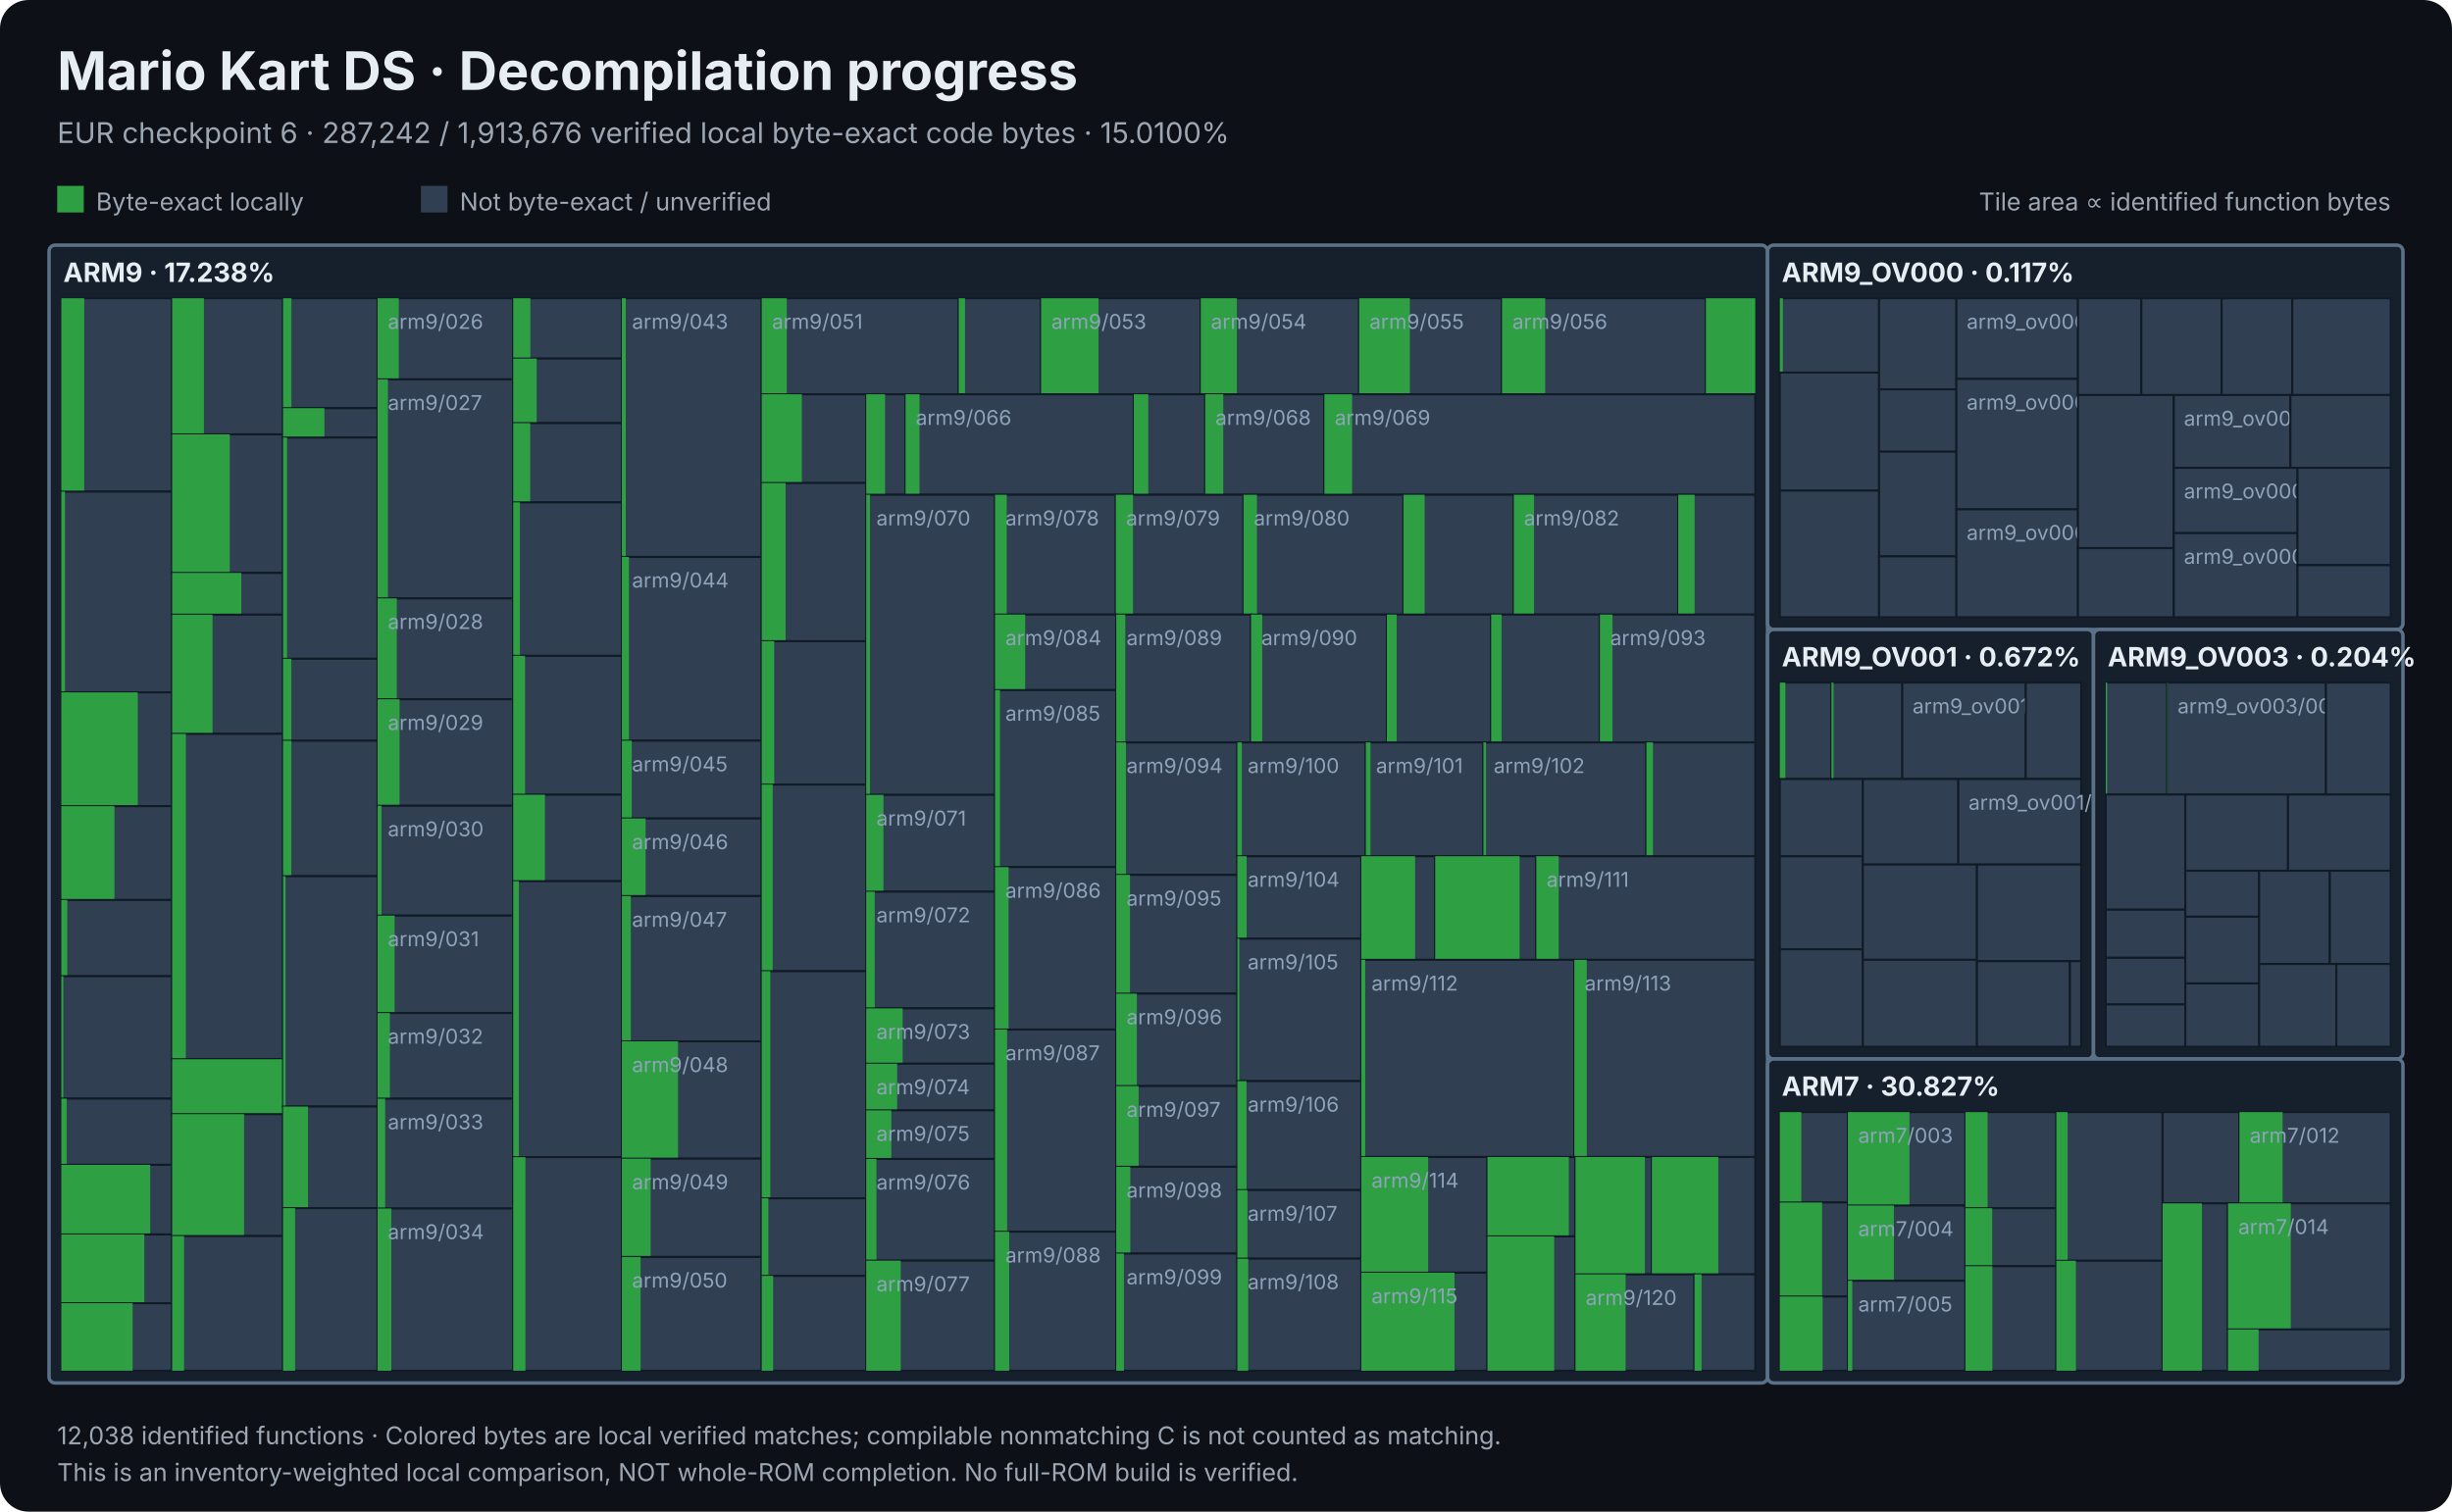
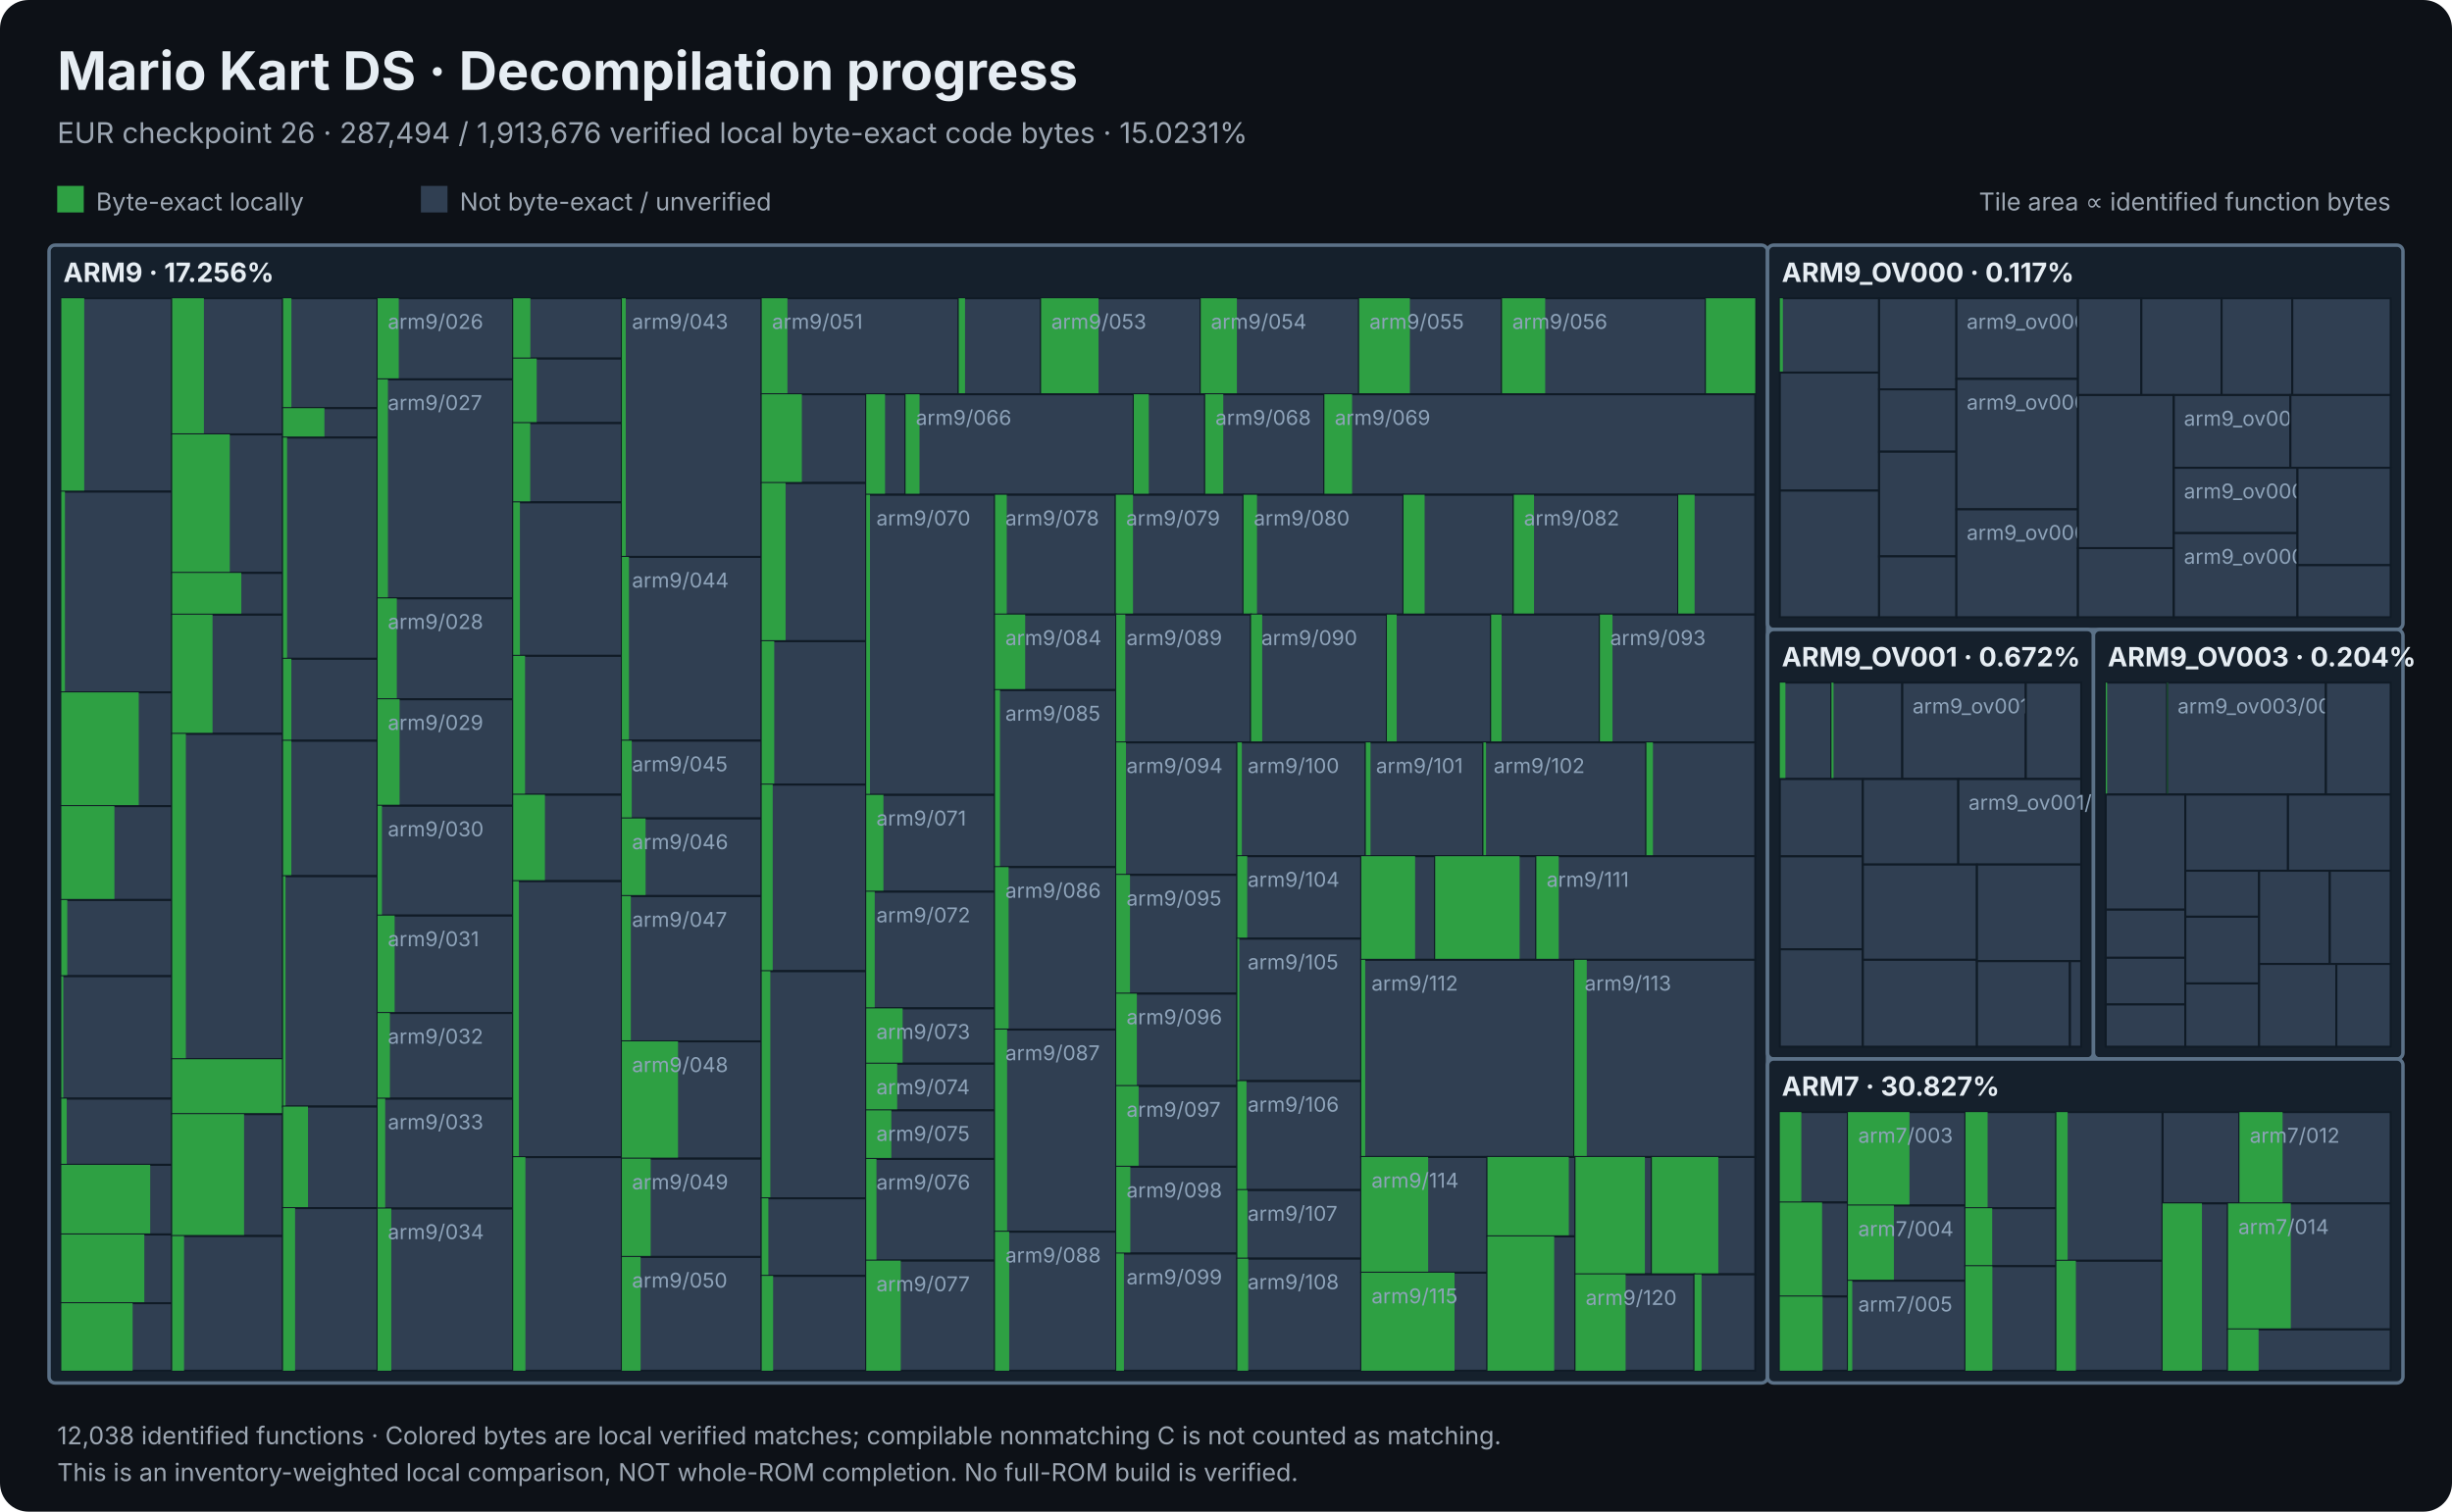
<svg xmlns="http://www.w3.org/2000/svg" viewBox="0 0 1200 740" width="1200" height="740" role="img" aria-label="Mario Kart DS local decompilation progress treemap">
  <rect width="1200" height="740" rx="14" fill="#0d1117" />
  <style>text{font-family:Inter,Segoe UI,Arial,sans-serif}.heading{fill:#e6edf3;font-weight:700}.light{fill:#9da7b3}.module{fill:#e6edf3;font-weight:700}.tile{fill:#8ea3b9;font-size:10px;pointer-events:none}</style>
  <text x="28" y="44" class="heading" font-size="26">Mario Kart DS · Decompilation progress</text>
-   <text x="28" y="70" class="light" font-size="14">EUR checkpoint 6 · 287,242 / 1,913,676 verified local byte-exact code bytes · 15.0100%</text>
+   <text x="28" y="70" class="light" font-size="14">EUR checkpoint 26 · 287,494 / 1,913,676 verified local byte-exact code bytes · 15.0231%</text>
  <rect x="28" y="91" width="13" height="13" fill="#2ea043" />
  <text x="47" y="103" class="light" font-size="12">Byte-exact locally</text>
  <rect x="206" y="91" width="13" height="13" fill="#303f52" />
  <text x="225" y="103" class="light" font-size="12">Not byte-exact / unverified</text>
  <text x="1170" y="103" text-anchor="end" class="light" font-size="12">Tile area ∝ identified function bytes</text>
  <rect x="24.00" y="120.00" width="841.03" height="557.00" rx="3" fill="#15202c" stroke="#5b7187" stroke-width="1.7" />
  <rect x="30.00" y="146.00" width="54.26" height="94.67" fill="#303f52" stroke="#101b26" stroke-width="1" />
  <rect x="30.00" y="146.00" width="11.215" height="94.67" fill="#2ea043" />
  <rect x="30.00" y="240.67" width="54.26" height="98.25" fill="#303f52" stroke="#101b26" stroke-width="1" />
  <rect x="30.00" y="240.67" width="1.788" height="98.25" fill="#2ea043" />
  <rect x="30.00" y="338.93" width="54.26" height="55.70" fill="#303f52" stroke="#101b26" stroke-width="1" />
-   <rect x="30.00" y="338.93" width="37.409" height="55.70" fill="#2ea043" />
+   <rect x="30.00" y="338.93" width="37.901" height="55.70" fill="#2ea043" />
  <rect x="30.00" y="394.62" width="54.26" height="45.95" fill="#303f52" stroke="#101b26" stroke-width="1" />
  <rect x="30.00" y="394.62" width="25.996" height="45.95" fill="#2ea043" />
  <rect x="30.00" y="440.57" width="54.26" height="37.31" fill="#303f52" stroke="#101b26" stroke-width="1" />
  <rect x="30.00" y="440.57" width="2.922" height="37.31" fill="#2ea043" />
  <rect x="30.00" y="477.88" width="54.26" height="59.93" fill="#303f52" stroke="#101b26" stroke-width="1" />
  <rect x="30.00" y="477.88" width="0.977" height="59.93" fill="#2ea043" />
  <rect x="30.00" y="537.81" width="54.26" height="32.41" fill="#303f52" stroke="#101b26" stroke-width="1" />
  <rect x="30.00" y="537.81" width="2.653" height="32.41" fill="#2ea043" />
  <rect x="30.00" y="570.22" width="54.26" height="34.08" fill="#303f52" stroke="#101b26" stroke-width="1" />
  <rect x="30.00" y="570.22" width="43.507" height="34.08" fill="#2ea043" />
  <rect x="30.00" y="604.30" width="54.26" height="33.65" fill="#303f52" stroke="#101b26" stroke-width="1" />
  <rect x="30.00" y="604.30" width="40.627" height="33.65" fill="#2ea043" />
  <rect x="30.00" y="637.95" width="54.26" height="33.05" fill="#303f52" stroke="#101b26" stroke-width="1" />
  <rect x="30.00" y="637.95" width="34.914" height="33.05" fill="#2ea043" />
  <rect x="84.26" y="146.00" width="54.26" height="66.64" fill="#303f52" stroke="#101b26" stroke-width="1" />
  <rect x="84.26" y="146.00" width="15.520" height="66.64" fill="#2ea043" />
  <rect x="84.26" y="212.64" width="54.26" height="67.81" fill="#303f52" stroke="#101b26" stroke-width="1" />
  <rect x="84.26" y="212.64" width="28.189" height="67.81" fill="#2ea043" />
  <rect x="84.26" y="280.45" width="54.26" height="20.44" fill="#303f52" stroke="#101b26" stroke-width="1" />
  <rect x="84.26" y="280.45" width="33.839" height="20.44" fill="#2ea043" />
  <rect x="84.26" y="300.89" width="54.26" height="58.35" fill="#303f52" stroke="#101b26" stroke-width="1" />
  <rect x="84.26" y="300.89" width="19.754" height="58.35" fill="#2ea043" />
  <rect x="84.26" y="359.24" width="54.26" height="159.28" fill="#303f52" stroke="#101b26" stroke-width="1" />
  <rect x="84.26" y="359.24" width="6.689" height="159.28" fill="#2ea043" />
  <rect x="84.26" y="518.52" width="54.26" height="26.87" fill="#303f52" stroke="#101b26" stroke-width="1" />
  <rect x="84.26" y="518.52" width="54.265" height="26.87" fill="#2ea043" />
  <rect x="84.26" y="545.39" width="54.26" height="59.68" fill="#303f52" stroke="#101b26" stroke-width="1" />
  <rect x="84.26" y="545.39" width="35.181" height="59.68" fill="#2ea043" />
  <rect x="84.26" y="605.07" width="54.26" height="65.93" fill="#303f52" stroke="#101b26" stroke-width="1" />
  <rect x="84.26" y="605.07" width="5.803" height="65.93" fill="#2ea043" />
  <rect x="138.52" y="146.00" width="46.28" height="53.80" fill="#303f52" stroke="#101b26" stroke-width="1" />
  <rect x="138.52" y="146.00" width="4.089" height="53.80" fill="#2ea043" />
  <rect x="138.52" y="199.80" width="46.28" height="14.40" fill="#303f52" stroke="#101b26" stroke-width="1" />
  <rect x="138.52" y="199.80" width="20.243" height="14.40" fill="#2ea043" />
  <rect x="138.52" y="214.20" width="46.28" height="108.30" fill="#303f52" stroke="#101b26" stroke-width="1" />
  <rect x="138.52" y="214.20" width="1.968" height="108.30" fill="#2ea043" />
  <rect x="138.52" y="322.50" width="46.28" height="40.12" fill="#303f52" stroke="#101b26" stroke-width="1" />
  <rect x="138.52" y="322.50" width="4.069" height="40.12" fill="#2ea043" />
  <rect x="138.52" y="362.62" width="46.28" height="66.30" fill="#303f52" stroke="#101b26" stroke-width="1" />
  <rect x="138.52" y="362.62" width="4.060" height="66.30" fill="#2ea043" />
  <rect x="138.52" y="428.92" width="46.28" height="112.77" fill="#303f52" stroke="#101b26" stroke-width="1" />
  <rect x="138.52" y="428.92" width="1.227" height="112.77" fill="#2ea043" />
  <rect x="138.52" y="541.70" width="46.28" height="49.72" fill="#303f52" stroke="#101b26" stroke-width="1" />
  <rect x="138.52" y="541.70" width="12.207" height="49.72" fill="#2ea043" />
  <rect x="138.52" y="591.41" width="46.28" height="79.59" fill="#303f52" stroke="#101b26" stroke-width="1" />
  <rect x="138.52" y="591.41" width="5.887" height="79.59" fill="#2ea043" />
  <rect x="184.80" y="146.00" width="66.35" height="39.71" fill="#303f52" stroke="#101b26" stroke-width="1" />
  <rect x="184.80" y="146.00" width="10.340" height="39.71" fill="#2ea043" />
  <text x="189.8" y="161.0" class="tile">arm9/026</text>
  <rect x="184.80" y="185.71" width="66.35" height="107.21" fill="#303f52" stroke="#101b26" stroke-width="1" />
  <rect x="184.80" y="185.71" width="5.044" height="107.21" fill="#2ea043" />
  <text x="189.8" y="200.7" class="tile">arm9/027</text>
  <rect x="184.80" y="292.92" width="66.35" height="49.38" fill="#303f52" stroke="#101b26" stroke-width="1" />
  <rect x="184.80" y="292.92" width="9.400" height="49.38" fill="#2ea043" />
  <text x="189.8" y="307.9" class="tile">arm9/028</text>
  <rect x="184.80" y="342.31" width="66.35" height="52.12" fill="#303f52" stroke="#101b26" stroke-width="1" />
  <rect x="184.80" y="342.31" width="10.746" height="52.12" fill="#2ea043" />
  <text x="189.8" y="357.3" class="tile">arm9/029</text>
  <rect x="184.80" y="394.43" width="66.35" height="53.78" fill="#303f52" stroke="#101b26" stroke-width="1" />
-   <rect x="184.80" y="394.43" width="1.889" height="53.78" fill="#2ea043" />
+   <rect x="184.80" y="394.43" width="2.120" height="53.78" fill="#2ea043" />
  <text x="189.8" y="409.4" class="tile">arm9/030</text>
  <rect x="184.80" y="448.21" width="66.35" height="47.69" fill="#303f52" stroke="#101b26" stroke-width="1" />
  <rect x="184.80" y="448.21" width="8.335" height="47.69" fill="#2ea043" />
  <text x="189.8" y="463.2" class="tile">arm9/031</text>
  <rect x="184.80" y="495.90" width="66.35" height="41.94" fill="#303f52" stroke="#101b26" stroke-width="1" />
  <rect x="184.80" y="495.90" width="6.017" height="41.94" fill="#2ea043" />
  <text x="189.8" y="510.9" class="tile">arm9/032</text>
  <rect x="184.80" y="537.83" width="66.35" height="53.77" fill="#303f52" stroke="#101b26" stroke-width="1" />
  <rect x="184.80" y="537.83" width="3.708" height="53.77" fill="#2ea043" />
  <text x="189.8" y="552.8" class="tile">arm9/033</text>
  <rect x="184.80" y="591.60" width="66.35" height="79.40" fill="#303f52" stroke="#101b26" stroke-width="1" />
  <rect x="184.80" y="591.60" width="6.701" height="79.40" fill="#2ea043" />
  <text x="189.8" y="606.6" class="tile">arm9/034</text>
  <rect x="251.16" y="146.00" width="53.18" height="29.53" fill="#303f52" stroke="#101b26" stroke-width="1" />
  <rect x="251.16" y="146.00" width="8.396" height="29.53" fill="#2ea043" />
  <rect x="251.16" y="175.53" width="53.18" height="31.60" fill="#303f52" stroke="#101b26" stroke-width="1" />
  <rect x="251.16" y="175.53" width="11.497" height="31.60" fill="#2ea043" />
  <rect x="251.16" y="207.13" width="53.18" height="38.79" fill="#303f52" stroke="#101b26" stroke-width="1" />
  <rect x="251.16" y="207.13" width="8.321" height="38.79" fill="#2ea043" />
  <rect x="251.16" y="245.92" width="53.18" height="75.14" fill="#303f52" stroke="#101b26" stroke-width="1" />
  <rect x="251.16" y="245.92" width="3.284" height="75.14" fill="#2ea043" />
  <rect x="251.16" y="321.06" width="53.18" height="67.98" fill="#303f52" stroke="#101b26" stroke-width="1" />
  <rect x="251.16" y="321.06" width="5.792" height="67.98" fill="#2ea043" />
  <rect x="251.16" y="389.04" width="53.18" height="42.31" fill="#303f52" stroke="#101b26" stroke-width="1" />
  <rect x="251.16" y="389.04" width="15.520" height="42.31" fill="#2ea043" />
  <rect x="251.16" y="431.36" width="53.18" height="135.10" fill="#303f52" stroke="#101b26" stroke-width="1" />
  <rect x="251.16" y="431.36" width="2.776" height="135.10" fill="#2ea043" />
  <rect x="251.16" y="566.45" width="53.18" height="104.55" fill="#303f52" stroke="#101b26" stroke-width="1" />
  <rect x="251.16" y="566.45" width="5.972" height="104.55" fill="#2ea043" />
  <rect x="304.34" y="146.00" width="68.42" height="126.63" fill="#303f52" stroke="#101b26" stroke-width="1" />
  <rect x="304.34" y="146.00" width="1.909" height="126.63" fill="#2ea043" />
  <text x="309.3" y="161.0" class="tile">arm9/043</text>
  <rect x="304.34" y="272.63" width="68.42" height="89.96" fill="#303f52" stroke="#101b26" stroke-width="1" />
  <rect x="304.34" y="272.63" width="3.463" height="89.96" fill="#2ea043" />
  <text x="309.3" y="287.6" class="tile">arm9/044</text>
  <rect x="304.34" y="362.58" width="68.42" height="38.08" fill="#303f52" stroke="#101b26" stroke-width="1" />
  <rect x="304.34" y="362.58" width="4.827" height="38.08" fill="#2ea043" />
  <text x="309.3" y="377.6" class="tile">arm9/045</text>
  <rect x="304.34" y="400.66" width="68.42" height="37.99" fill="#303f52" stroke="#101b26" stroke-width="1" />
  <rect x="304.34" y="400.66" width="11.612" height="37.99" fill="#2ea043" />
  <text x="309.3" y="415.7" class="tile">arm9/046</text>
  <rect x="304.34" y="438.65" width="68.42" height="71.12" fill="#303f52" stroke="#101b26" stroke-width="1" />
  <rect x="304.34" y="438.65" width="4.381" height="71.12" fill="#2ea043" />
  <text x="309.3" y="453.7" class="tile">arm9/047</text>
  <rect x="304.34" y="509.77" width="68.42" height="57.42" fill="#303f52" stroke="#101b26" stroke-width="1" />
  <rect x="304.34" y="509.77" width="27.474" height="57.42" fill="#2ea043" />
  <text x="309.3" y="524.8" class="tile">arm9/048</text>
  <rect x="304.34" y="567.19" width="68.42" height="48.12" fill="#303f52" stroke="#101b26" stroke-width="1" />
  <rect x="304.34" y="567.19" width="14.089" height="48.12" fill="#2ea043" />
  <text x="309.3" y="582.2" class="tile">arm9/049</text>
  <rect x="304.34" y="615.31" width="68.42" height="55.69" fill="#303f52" stroke="#101b26" stroke-width="1" />
  <rect x="304.34" y="615.31" width="9.163" height="55.69" fill="#2ea043" />
  <text x="309.3" y="630.3" class="tile">arm9/050</text>
  <rect x="372.77" y="146.00" width="96.43" height="47.00" fill="#303f52" stroke="#101b26" stroke-width="1" />
-   <rect x="372.77" y="146.00" width="12.276" height="47.00" fill="#2ea043" />
+   <rect x="372.77" y="146.00" width="12.594" height="47.00" fill="#2ea043" />
  <text x="377.8" y="161.0" class="tile">arm9/051</text>
  <rect x="469.20" y="146.00" width="40.30" height="47.00" fill="#303f52" stroke="#101b26" stroke-width="1" />
  <rect x="469.20" y="146.00" width="3.076" height="47.00" fill="#2ea043" />
  <rect x="509.50" y="146.00" width="78.14" height="47.00" fill="#303f52" stroke="#101b26" stroke-width="1" />
  <rect x="509.50" y="146.00" width="28.105" height="47.00" fill="#2ea043" />
  <text x="514.5" y="161.0" class="tile">arm9/053</text>
  <rect x="587.64" y="146.00" width="77.53" height="47.00" fill="#303f52" stroke="#101b26" stroke-width="1" />
  <rect x="587.64" y="146.00" width="17.685" height="47.00" fill="#2ea043" />
  <text x="592.6" y="161.0" class="tile">arm9/054</text>
  <rect x="665.16" y="146.00" width="69.92" height="47.00" fill="#303f52" stroke="#101b26" stroke-width="1" />
  <rect x="665.16" y="146.00" width="24.817" height="47.00" fill="#2ea043" />
  <text x="670.2" y="161.0" class="tile">arm9/055</text>
  <rect x="735.08" y="146.00" width="99.77" height="47.00" fill="#303f52" stroke="#101b26" stroke-width="1" />
  <rect x="735.08" y="146.00" width="21.132" height="47.00" fill="#2ea043" />
  <text x="740.1" y="161.0" class="tile">arm9/056</text>
  <rect x="834.85" y="146.00" width="24.18" height="47.00" fill="#303f52" stroke="#101b26" stroke-width="1" />
  <rect x="834.85" y="146.00" width="24.181" height="47.00" fill="#2ea043" />
  <rect x="372.77" y="193.00" width="51.16" height="43.45" fill="#303f52" stroke="#101b26" stroke-width="1" />
  <rect x="372.77" y="193.00" width="19.645" height="43.45" fill="#2ea043" />
  <rect x="372.77" y="236.45" width="51.16" height="77.43" fill="#303f52" stroke="#101b26" stroke-width="1" />
  <rect x="372.77" y="236.45" width="11.693" height="77.43" fill="#2ea043" />
  <rect x="372.77" y="313.88" width="51.16" height="70.22" fill="#303f52" stroke="#101b26" stroke-width="1" />
  <rect x="372.77" y="313.88" width="6.140" height="70.22" fill="#2ea043" />
  <rect x="372.77" y="384.09" width="51.16" height="91.33" fill="#303f52" stroke="#101b26" stroke-width="1" />
  <rect x="372.77" y="384.09" width="5.389" height="91.33" fill="#2ea043" />
  <rect x="372.77" y="475.43" width="51.16" height="111.18" fill="#303f52" stroke="#101b26" stroke-width="1" />
  <rect x="372.77" y="475.43" width="4.225" height="111.18" fill="#2ea043" />
  <rect x="372.77" y="586.61" width="51.16" height="37.96" fill="#303f52" stroke="#101b26" stroke-width="1" />
  <rect x="372.77" y="586.61" width="3.266" height="37.96" fill="#2ea043" />
  <rect x="372.77" y="624.57" width="51.16" height="46.43" fill="#303f52" stroke="#101b26" stroke-width="1" />
  <rect x="372.77" y="624.57" width="5.595" height="46.43" fill="#2ea043" />
  <rect x="423.93" y="193.00" width="19.24" height="49.20" fill="#303f52" stroke="#101b26" stroke-width="1" />
  <rect x="423.93" y="193.00" width="9.207" height="49.20" fill="#2ea043" />
  <rect x="443.17" y="193.00" width="111.70" height="49.20" fill="#303f52" stroke="#101b26" stroke-width="1" />
  <rect x="443.17" y="193.00" width="6.826" height="49.20" fill="#2ea043" />
  <text x="448.2" y="208.0" class="tile">arm9/066</text>
  <rect x="554.87" y="193.00" width="34.95" height="49.20" fill="#303f52" stroke="#101b26" stroke-width="1" />
-   <rect x="554.87" y="193.00" width="7.079" height="49.20" fill="#2ea043" />
+   <rect x="554.87" y="193.00" width="7.333" height="49.20" fill="#2ea043" />
  <rect x="589.82" y="193.00" width="58.33" height="49.20" fill="#303f52" stroke="#101b26" stroke-width="1" />
  <rect x="589.82" y="193.00" width="8.840" height="49.20" fill="#2ea043" />
  <text x="594.8" y="208.0" class="tile">arm9/068</text>
  <rect x="648.15" y="193.00" width="210.88" height="49.20" fill="#303f52" stroke="#101b26" stroke-width="1" />
  <rect x="648.15" y="193.00" width="13.551" height="49.20" fill="#2ea043" />
  <text x="653.2" y="208.0" class="tile">arm9/069</text>
  <rect x="423.93" y="242.20" width="63.03" height="146.92" fill="#303f52" stroke="#101b26" stroke-width="1" />
  <rect x="423.93" y="242.20" width="1.832" height="146.92" fill="#2ea043" />
  <text x="428.9" y="257.2" class="tile">arm9/070</text>
  <rect x="423.93" y="389.12" width="63.03" height="47.39" fill="#303f52" stroke="#101b26" stroke-width="1" />
  <rect x="423.93" y="389.12" width="8.415" height="47.39" fill="#2ea043" />
  <text x="428.9" y="404.1" class="tile">arm9/071</text>
  <rect x="423.93" y="436.51" width="63.03" height="57.12" fill="#303f52" stroke="#101b26" stroke-width="1" />
  <rect x="423.93" y="436.51" width="4.156" height="57.12" fill="#2ea043" />
  <text x="428.9" y="451.5" class="tile">arm9/072</text>
  <rect x="423.93" y="493.63" width="63.03" height="27.06" fill="#303f52" stroke="#101b26" stroke-width="1" />
  <rect x="423.93" y="493.63" width="17.819" height="27.06" fill="#2ea043" />
  <text x="428.9" y="508.6" class="tile">arm9/073</text>
  <rect x="423.93" y="520.70" width="63.03" height="22.84" fill="#303f52" stroke="#101b26" stroke-width="1" />
  <rect x="423.93" y="520.70" width="15.138" height="22.84" fill="#2ea043" />
  <text x="428.9" y="535.7" class="tile">arm9/074</text>
  <rect x="423.93" y="543.54" width="63.03" height="23.80" fill="#303f52" stroke="#101b26" stroke-width="1" />
  <rect x="423.93" y="543.54" width="12.277" height="23.80" fill="#2ea043" />
  <text x="428.9" y="558.5" class="tile">arm9/075</text>
  <rect x="423.93" y="567.34" width="63.03" height="49.77" fill="#303f52" stroke="#101b26" stroke-width="1" />
  <rect x="423.93" y="567.34" width="5.008" height="49.77" fill="#2ea043" />
  <text x="428.9" y="582.3" class="tile">arm9/076</text>
  <rect x="423.93" y="617.11" width="63.03" height="53.89" fill="#303f52" stroke="#101b26" stroke-width="1" />
  <rect x="423.93" y="617.11" width="16.880" height="53.89" fill="#2ea043" />
  <text x="428.9" y="632.1" class="tile">arm9/077</text>
  <rect x="486.96" y="242.20" width="59.11" height="58.65" fill="#303f52" stroke="#101b26" stroke-width="1" />
  <rect x="486.96" y="242.20" width="5.736" height="58.65" fill="#2ea043" />
  <text x="492.0" y="257.2" class="tile">arm9/078</text>
  <rect x="546.07" y="242.20" width="62.50" height="58.65" fill="#303f52" stroke="#101b26" stroke-width="1" />
  <rect x="546.07" y="242.20" width="8.413" height="58.65" fill="#2ea043" />
  <text x="551.1" y="257.2" class="tile">arm9/079</text>
  <rect x="608.57" y="242.20" width="78.28" height="58.65" fill="#303f52" stroke="#101b26" stroke-width="1" />
  <rect x="608.57" y="242.20" width="6.586" height="58.65" fill="#2ea043" />
  <text x="613.6" y="257.2" class="tile">arm9/080</text>
  <rect x="686.85" y="242.20" width="54.00" height="58.65" fill="#303f52" stroke="#101b26" stroke-width="1" />
  <rect x="686.85" y="242.20" width="10.347" height="58.65" fill="#2ea043" />
  <rect x="740.84" y="242.20" width="80.48" height="58.65" fill="#303f52" stroke="#101b26" stroke-width="1" />
  <rect x="740.84" y="242.20" width="9.901" height="58.65" fill="#2ea043" />
  <text x="745.8" y="257.2" class="tile">arm9/082</text>
  <rect x="821.32" y="242.20" width="37.71" height="58.65" fill="#303f52" stroke="#101b26" stroke-width="1" />
  <rect x="821.32" y="242.20" width="8.010" height="58.65" fill="#2ea043" />
  <rect x="486.96" y="300.85" width="59.32" height="36.97" fill="#303f52" stroke="#101b26" stroke-width="1" />
  <rect x="486.96" y="300.85" width="14.762" height="36.97" fill="#2ea043" />
  <text x="492.0" y="315.8" class="tile">arm9/084</text>
  <rect x="486.96" y="337.82" width="59.32" height="86.64" fill="#303f52" stroke="#101b26" stroke-width="1" />
  <rect x="486.96" y="337.82" width="2.416" height="86.64" fill="#2ea043" />
  <text x="492.0" y="352.8" class="tile">arm9/085</text>
  <rect x="486.96" y="424.47" width="59.32" height="79.53" fill="#303f52" stroke="#101b26" stroke-width="1" />
  <rect x="486.96" y="424.47" width="6.643" height="79.53" fill="#2ea043" />
  <text x="492.0" y="439.5" class="tile">arm9/086</text>
  <rect x="486.96" y="504.00" width="59.32" height="98.96" fill="#303f52" stroke="#101b26" stroke-width="1" />
  <rect x="486.96" y="504.00" width="5.912" height="98.96" fill="#2ea043" />
  <text x="492.0" y="519.0" class="tile">arm9/087</text>
  <rect x="486.96" y="602.96" width="59.32" height="68.04" fill="#303f52" stroke="#101b26" stroke-width="1" />
  <rect x="486.96" y="602.96" width="6.941" height="68.04" fill="#2ea043" />
  <text x="492.0" y="618.0" class="tile">arm9/088</text>
  <rect x="546.28" y="300.85" width="65.98" height="62.59" fill="#303f52" stroke="#101b26" stroke-width="1" />
  <rect x="546.28" y="300.85" width="4.440" height="62.59" fill="#2ea043" />
  <text x="551.3" y="315.8" class="tile">arm9/089</text>
  <rect x="612.26" y="300.85" width="66.47" height="62.59" fill="#303f52" stroke="#101b26" stroke-width="1" />
  <rect x="612.26" y="300.85" width="5.455" height="62.59" fill="#2ea043" />
  <text x="617.3" y="315.8" class="tile">arm9/090</text>
  <rect x="678.73" y="300.85" width="51.02" height="62.59" fill="#303f52" stroke="#101b26" stroke-width="1" />
  <rect x="678.73" y="300.85" width="4.798" height="62.59" fill="#2ea043" />
  <rect x="729.75" y="300.85" width="53.24" height="62.59" fill="#303f52" stroke="#101b26" stroke-width="1" />
  <rect x="729.75" y="300.85" width="5.116" height="62.59" fill="#2ea043" />
  <rect x="782.98" y="300.85" width="76.05" height="62.59" fill="#303f52" stroke="#101b26" stroke-width="1" />
  <rect x="782.98" y="300.85" width="6.172" height="62.59" fill="#2ea043" />
  <text x="788.0" y="315.8" class="tile">arm9/093</text>
  <rect x="546.28" y="363.44" width="59.28" height="64.83" fill="#303f52" stroke="#101b26" stroke-width="1" />
  <rect x="546.28" y="363.44" width="4.748" height="64.83" fill="#2ea043" />
  <text x="551.3" y="378.4" class="tile">arm9/094</text>
  <rect x="546.28" y="428.27" width="59.28" height="58.15" fill="#303f52" stroke="#101b26" stroke-width="1" />
  <rect x="546.28" y="428.27" width="6.729" height="58.15" fill="#2ea043" />
  <text x="551.3" y="443.3" class="tile">arm9/095</text>
  <rect x="546.28" y="486.42" width="59.28" height="45.24" fill="#303f52" stroke="#101b26" stroke-width="1" />
  <rect x="546.28" y="486.42" width="10.082" height="45.24" fill="#2ea043" />
  <text x="551.3" y="501.4" class="tile">arm9/096</text>
  <rect x="546.28" y="531.66" width="59.28" height="39.50" fill="#303f52" stroke="#101b26" stroke-width="1" />
  <rect x="546.28" y="531.66" width="10.947" height="39.50" fill="#2ea043" />
  <text x="551.3" y="546.7" class="tile">arm9/097</text>
  <rect x="546.28" y="571.16" width="59.28" height="42.50" fill="#303f52" stroke="#101b26" stroke-width="1" />
  <rect x="546.28" y="571.16" width="6.891" height="42.50" fill="#2ea043" />
  <text x="551.3" y="586.2" class="tile">arm9/098</text>
  <rect x="546.28" y="613.65" width="59.28" height="57.35" fill="#303f52" stroke="#101b26" stroke-width="1" />
  <rect x="546.28" y="613.65" width="3.759" height="57.35" fill="#2ea043" />
  <text x="551.3" y="628.7" class="tile">arm9/099</text>
  <rect x="605.56" y="363.44" width="62.85" height="55.69" fill="#303f52" stroke="#101b26" stroke-width="1" />
  <rect x="605.56" y="363.44" width="2.193" height="55.69" fill="#2ea043" />
  <text x="610.6" y="378.4" class="tile">arm9/100</text>
  <rect x="668.42" y="363.44" width="57.56" height="55.69" fill="#303f52" stroke="#101b26" stroke-width="1" />
  <rect x="668.42" y="363.44" width="2.294" height="55.69" fill="#2ea043" />
  <text x="673.4" y="378.4" class="tile">arm9/101</text>
  <rect x="725.98" y="363.44" width="79.76" height="55.69" fill="#303f52" stroke="#101b26" stroke-width="1" />
  <rect x="725.98" y="363.44" width="1.275" height="55.69" fill="#2ea043" />
  <text x="731.0" y="378.4" class="tile">arm9/102</text>
  <rect x="805.74" y="363.44" width="53.30" height="55.69" fill="#303f52" stroke="#101b26" stroke-width="1" />
  <rect x="805.74" y="363.44" width="3.200" height="55.69" fill="#2ea043" />
  <rect x="605.56" y="419.13" width="60.64" height="40.36" fill="#303f52" stroke="#101b26" stroke-width="1" />
-   <rect x="605.56" y="419.13" width="4.539" height="40.36" fill="#2ea043" />
+   <rect x="605.56" y="419.13" width="4.817" height="40.36" fill="#2ea043" />
  <text x="610.6" y="434.1" class="tile">arm9/104</text>
  <rect x="605.56" y="459.49" width="60.64" height="69.74" fill="#303f52" stroke="#101b26" stroke-width="1" />
  <rect x="605.56" y="459.49" width="0.938" height="69.74" fill="#2ea043" />
  <text x="610.6" y="474.5" class="tile">arm9/105</text>
  <rect x="605.56" y="529.23" width="60.64" height="53.35" fill="#303f52" stroke="#101b26" stroke-width="1" />
  <rect x="605.56" y="529.23" width="4.473" height="53.35" fill="#2ea043" />
  <text x="610.6" y="544.2" class="tile">arm9/106</text>
  <rect x="605.56" y="582.58" width="60.64" height="33.57" fill="#303f52" stroke="#101b26" stroke-width="1" />
  <rect x="605.56" y="582.58" width="4.938" height="33.57" fill="#2ea043" />
  <text x="610.6" y="597.6" class="tile">arm9/107</text>
  <rect x="605.56" y="616.15" width="60.64" height="54.85" fill="#303f52" stroke="#101b26" stroke-width="1" />
  <rect x="605.56" y="616.15" width="5.305" height="54.85" fill="#2ea043" />
  <text x="610.6" y="631.1" class="tile">arm9/108</text>
  <rect x="666.21" y="419.13" width="36.16" height="50.72" fill="#303f52" stroke="#101b26" stroke-width="1" />
  <rect x="666.21" y="419.13" width="26.335" height="50.72" fill="#2ea043" />
  <rect x="702.37" y="419.13" width="49.50" height="50.72" fill="#303f52" stroke="#101b26" stroke-width="1" />
  <rect x="702.37" y="419.13" width="41.321" height="50.72" fill="#2ea043" />
  <rect x="751.87" y="419.13" width="107.17" height="50.72" fill="#303f52" stroke="#101b26" stroke-width="1" />
  <rect x="751.87" y="419.13" width="10.957" height="50.72" fill="#2ea043" />
  <text x="756.9" y="434.1" class="tile">arm9/111</text>
  <rect x="666.21" y="469.86" width="104.26" height="96.52" fill="#303f52" stroke="#101b26" stroke-width="1" />
  <rect x="666.21" y="469.86" width="1.924" height="96.52" fill="#2ea043" />
  <text x="671.2" y="484.9" class="tile">arm9/112</text>
  <rect x="770.47" y="469.86" width="88.56" height="96.52" fill="#303f52" stroke="#101b26" stroke-width="1" />
  <rect x="770.47" y="469.86" width="6.081" height="96.52" fill="#2ea043" />
  <text x="775.5" y="484.9" class="tile">arm9/113</text>
  <rect x="666.21" y="566.38" width="61.76" height="56.64" fill="#303f52" stroke="#101b26" stroke-width="1" />
  <rect x="666.21" y="566.38" width="32.716" height="56.64" fill="#2ea043" />
  <text x="671.2" y="581.4" class="tile">arm9/114</text>
  <rect x="666.21" y="623.02" width="61.76" height="47.98" fill="#303f52" stroke="#101b26" stroke-width="1" />
  <rect x="666.21" y="623.02" width="45.630" height="47.98" fill="#2ea043" />
  <text x="671.2" y="638.0" class="tile">arm9/115</text>
  <rect x="727.96" y="566.38" width="43.08" height="38.85" fill="#303f52" stroke="#101b26" stroke-width="1" />
  <rect x="727.96" y="566.38" width="39.810" height="38.85" fill="#2ea043" />
  <rect x="727.96" y="605.23" width="43.08" height="65.77" fill="#303f52" stroke="#101b26" stroke-width="1" />
  <rect x="727.96" y="605.23" width="32.643" height="65.77" fill="#2ea043" />
  <rect x="771.05" y="566.38" width="37.37" height="57.45" fill="#303f52" stroke="#101b26" stroke-width="1" />
  <rect x="771.05" y="566.38" width="33.946" height="57.45" fill="#2ea043" />
  <rect x="808.42" y="566.38" width="50.62" height="57.45" fill="#303f52" stroke="#101b26" stroke-width="1" />
  <rect x="808.42" y="566.38" width="32.515" height="57.45" fill="#2ea043" />
  <rect x="771.05" y="623.83" width="58.23" height="47.17" fill="#303f52" stroke="#101b26" stroke-width="1" />
  <rect x="771.05" y="623.83" width="24.515" height="47.17" fill="#2ea043" />
  <text x="776.0" y="638.8" class="tile">arm9/120</text>
  <rect x="829.28" y="623.83" width="29.76" height="47.17" fill="#303f52" stroke="#101b26" stroke-width="1" />
  <rect x="829.28" y="623.83" width="3.447" height="47.17" fill="#2ea043" />
-   <text x="31.0" y="138.0" class="module" font-size="13">ARM9 · 17.238%</text>
+   <text x="31.0" y="138.0" class="module" font-size="13">ARM9 · 17.256%</text>
  <rect x="865.03" y="120.00" width="310.97" height="188.15" rx="3" fill="#15202c" stroke="#5b7187" stroke-width="1.7" />
  <rect x="871.03" y="146.00" width="48.58" height="36.39" fill="#303f52" stroke="#101b26" stroke-width="1" />
  <rect x="871.03" y="146.00" width="1.500" height="36.39" fill="#2ea043" />
  <rect x="871.03" y="182.39" width="48.58" height="57.78" fill="#303f52" stroke="#101b26" stroke-width="1" />
  <rect x="871.03" y="240.17" width="48.58" height="61.99" fill="#303f52" stroke="#101b26" stroke-width="1" />
  <rect x="919.62" y="146.00" width="37.84" height="44.59" fill="#303f52" stroke="#101b26" stroke-width="1" />
  <rect x="919.62" y="190.59" width="37.84" height="30.53" fill="#303f52" stroke="#101b26" stroke-width="1" />
  <rect x="919.62" y="221.12" width="37.84" height="51.24" fill="#303f52" stroke="#101b26" stroke-width="1" />
  <rect x="919.62" y="272.36" width="37.84" height="29.80" fill="#303f52" stroke="#101b26" stroke-width="1" />
  <rect x="957.45" y="146.00" width="59.50" height="39.50" fill="#303f52" stroke="#101b26" stroke-width="1" />
  <text x="962.5" y="161.0" class="tile">arm9_ov000/007</text>
  <rect x="957.45" y="185.50" width="59.50" height="63.84" fill="#303f52" stroke="#101b26" stroke-width="1" />
  <text x="962.5" y="200.5" class="tile">arm9_ov000/008</text>
  <rect x="957.45" y="249.34" width="59.50" height="52.81" fill="#303f52" stroke="#101b26" stroke-width="1" />
  <text x="962.5" y="264.3" class="tile">arm9_ov000/009</text>
  <rect x="1016.95" y="146.00" width="31.01" height="47.38" fill="#303f52" stroke="#101b26" stroke-width="1" />
  <rect x="1047.97" y="146.00" width="39.28" height="47.38" fill="#303f52" stroke="#101b26" stroke-width="1" />
  <rect x="1087.25" y="146.00" width="34.58" height="47.38" fill="#303f52" stroke="#101b26" stroke-width="1" />
  <rect x="1121.83" y="146.00" width="48.17" height="47.38" fill="#303f52" stroke="#101b26" stroke-width="1" />
  <rect x="1016.95" y="193.38" width="46.88" height="74.94" fill="#303f52" stroke="#101b26" stroke-width="1" />
  <rect x="1016.95" y="268.32" width="46.88" height="33.84" fill="#303f52" stroke="#101b26" stroke-width="1" />
  <rect x="1063.84" y="193.38" width="57.08" height="35.62" fill="#303f52" stroke="#101b26" stroke-width="1" />
  <text x="1068.8" y="208.4" class="tile">arm9_ov000/016</text>
  <rect x="1120.92" y="193.38" width="49.08" height="35.62" fill="#303f52" stroke="#101b26" stroke-width="1" />
  <rect x="1063.84" y="229.00" width="60.54" height="31.98" fill="#303f52" stroke="#101b26" stroke-width="1" />
  <text x="1068.8" y="244.0" class="tile">arm9_ov000/018</text>
  <rect x="1063.84" y="260.98" width="60.54" height="41.17" fill="#303f52" stroke="#101b26" stroke-width="1" />
  <text x="1068.8" y="276.0" class="tile">arm9_ov000/019</text>
  <rect x="1124.38" y="229.00" width="45.62" height="47.67" fill="#303f52" stroke="#101b26" stroke-width="1" />
  <rect x="1124.38" y="276.67" width="45.62" height="25.49" fill="#303f52" stroke="#101b26" stroke-width="1" />
  <text x="872.0" y="138.0" class="module" font-size="13">ARM9_OV000 · 0.117%</text>
  <rect x="865.03" y="308.15" width="159.50" height="210.24" rx="3" fill="#15202c" stroke="#5b7187" stroke-width="1.7" />
  <rect x="871.03" y="334.15" width="25.28" height="47.20" fill="#303f52" stroke="#101b26" stroke-width="1" />
  <rect x="871.03" y="334.15" width="2.740" height="47.20" fill="#2ea043" />
  <rect x="896.31" y="334.15" width="34.67" height="47.20" fill="#303f52" stroke="#101b26" stroke-width="1" />
  <rect x="896.31" y="334.15" width="1.003" height="47.20" fill="#2ea043" />
  <rect x="930.98" y="334.15" width="60.43" height="47.20" fill="#303f52" stroke="#101b26" stroke-width="1" />
  <text x="936.0" y="349.2" class="tile">arm9_ov001/002</text>
  <rect x="991.41" y="334.15" width="27.13" height="47.20" fill="#303f52" stroke="#101b26" stroke-width="1" />
  <rect x="871.03" y="381.35" width="40.64" height="37.85" fill="#303f52" stroke="#101b26" stroke-width="1" />
  <rect x="871.03" y="419.21" width="40.64" height="45.51" fill="#303f52" stroke="#101b26" stroke-width="1" />
  <rect x="871.03" y="464.72" width="40.64" height="47.67" fill="#303f52" stroke="#101b26" stroke-width="1" />
  <rect x="911.67" y="381.35" width="46.71" height="41.87" fill="#303f52" stroke="#101b26" stroke-width="1" />
  <rect x="958.39" y="381.35" width="60.15" height="41.87" fill="#303f52" stroke="#101b26" stroke-width="1" />
  <text x="963.4" y="396.4" class="tile">arm9_ov001/008</text>
  <rect x="911.67" y="423.22" width="55.83" height="46.63" fill="#303f52" stroke="#101b26" stroke-width="1" />
  <rect x="911.67" y="469.85" width="55.83" height="42.54" fill="#303f52" stroke="#101b26" stroke-width="1" />
  <rect x="967.51" y="423.22" width="51.03" height="47.28" fill="#303f52" stroke="#101b26" stroke-width="1" />
  <rect x="967.51" y="470.50" width="45.52" height="41.89" fill="#303f52" stroke="#101b26" stroke-width="1" />
  <rect x="1013.03" y="470.50" width="5.51" height="41.89" fill="#303f52" stroke="#101b26" stroke-width="1" />
  <text x="872.0" y="326.2" class="module" font-size="13">ARM9_OV001 · 0.672%</text>
  <rect x="1024.54" y="308.15" width="151.46" height="210.24" rx="3" fill="#15202c" stroke="#5b7187" stroke-width="1.7" />
  <rect x="1030.54" y="334.15" width="30.12" height="54.80" fill="#303f52" stroke="#101b26" stroke-width="1" />
  <rect x="1030.54" y="334.15" width="0.659" height="54.80" fill="#2ea043" />
  <rect x="1060.66" y="334.15" width="77.64" height="54.80" fill="#303f52" stroke="#101b26" stroke-width="1" />
  <rect x="1060.66" y="334.15" width="0.267" height="54.80" fill="#2ea043" />
  <text x="1065.7" y="349.2" class="tile">arm9_ov003/001</text>
  <rect x="1138.30" y="334.15" width="31.70" height="54.80" fill="#303f52" stroke="#101b26" stroke-width="1" />
  <rect x="1030.54" y="388.96" width="38.95" height="56.35" fill="#303f52" stroke="#101b26" stroke-width="1" />
  <rect x="1030.54" y="445.31" width="38.95" height="23.56" fill="#303f52" stroke="#101b26" stroke-width="1" />
  <rect x="1030.54" y="468.87" width="38.95" height="22.85" fill="#303f52" stroke="#101b26" stroke-width="1" />
  <rect x="1030.54" y="491.71" width="38.95" height="20.68" fill="#303f52" stroke="#101b26" stroke-width="1" />
  <rect x="1069.49" y="388.96" width="50.25" height="37.29" fill="#303f52" stroke="#101b26" stroke-width="1" />
  <rect x="1119.74" y="388.96" width="50.26" height="37.29" fill="#303f52" stroke="#101b26" stroke-width="1" />
  <rect x="1069.49" y="426.24" width="36.11" height="22.51" fill="#303f52" stroke="#101b26" stroke-width="1" />
  <rect x="1069.49" y="448.76" width="36.11" height="32.66" fill="#303f52" stroke="#101b26" stroke-width="1" />
  <rect x="1069.49" y="481.42" width="36.11" height="30.98" fill="#303f52" stroke="#101b26" stroke-width="1" />
  <rect x="1105.60" y="426.24" width="34.60" height="45.64" fill="#303f52" stroke="#101b26" stroke-width="1" />
  <rect x="1140.20" y="426.24" width="29.80" height="45.64" fill="#303f52" stroke="#101b26" stroke-width="1" />
  <rect x="1105.60" y="471.88" width="37.81" height="40.52" fill="#303f52" stroke="#101b26" stroke-width="1" />
  <rect x="1143.41" y="471.88" width="26.59" height="40.52" fill="#303f52" stroke="#101b26" stroke-width="1" />
  <text x="1031.5" y="326.2" class="module" font-size="13">ARM9_OV003 · 0.204%</text>
  <rect x="865.03" y="518.40" width="310.97" height="158.60" rx="3" fill="#15202c" stroke="#5b7187" stroke-width="1.7" />
  <rect x="871.03" y="544.40" width="33.32" height="44.26" fill="#303f52" stroke="#101b26" stroke-width="1" />
  <rect x="871.03" y="544.40" width="10.535" height="44.26" fill="#2ea043" />
  <rect x="871.03" y="588.66" width="33.32" height="46.02" fill="#303f52" stroke="#101b26" stroke-width="1" />
  <rect x="871.03" y="588.66" width="20.688" height="46.02" fill="#2ea043" />
  <rect x="871.03" y="634.68" width="33.32" height="36.32" fill="#303f52" stroke="#101b26" stroke-width="1" />
  <rect x="871.03" y="634.68" width="20.941" height="36.32" fill="#2ea043" />
  <rect x="904.36" y="544.40" width="57.52" height="45.74" fill="#303f52" stroke="#101b26" stroke-width="1" />
  <rect x="904.36" y="544.40" width="30.110" height="45.74" fill="#2ea043" />
  <text x="909.4" y="559.4" class="tile">arm7/003</text>
  <rect x="904.36" y="590.13" width="57.52" height="36.83" fill="#303f52" stroke="#101b26" stroke-width="1" />
  <rect x="904.36" y="590.13" width="22.499" height="36.83" fill="#2ea043" />
  <text x="909.4" y="605.1" class="tile">arm7/004</text>
  <rect x="904.36" y="626.96" width="57.52" height="44.04" fill="#303f52" stroke="#101b26" stroke-width="1" />
  <rect x="904.36" y="626.96" width="2.127" height="44.04" fill="#2ea043" />
  <text x="909.4" y="642.0" class="tile">arm7/005</text>
  <rect x="961.88" y="544.40" width="44.50" height="47.05" fill="#303f52" stroke="#101b26" stroke-width="1" />
  <rect x="961.88" y="544.40" width="10.850" height="47.05" fill="#2ea043" />
  <rect x="961.88" y="591.45" width="44.50" height="28.38" fill="#303f52" stroke="#101b26" stroke-width="1" />
  <rect x="961.88" y="591.45" width="13.091" height="28.38" fill="#2ea043" />
  <rect x="961.88" y="619.83" width="44.50" height="51.17" fill="#303f52" stroke="#101b26" stroke-width="1" />
  <rect x="961.88" y="619.83" width="13.176" height="51.17" fill="#2ea043" />
  <rect x="1006.38" y="544.40" width="51.98" height="72.79" fill="#303f52" stroke="#101b26" stroke-width="1" />
  <rect x="1006.38" y="544.40" width="5.501" height="72.79" fill="#2ea043" />
  <rect x="1006.38" y="617.18" width="51.98" height="53.82" fill="#303f52" stroke="#101b26" stroke-width="1" />
  <rect x="1006.38" y="617.18" width="9.544" height="53.82" fill="#2ea043" />
  <rect x="1058.36" y="544.40" width="37.62" height="44.71" fill="#303f52" stroke="#101b26" stroke-width="1" />
  <rect x="1095.98" y="544.40" width="74.02" height="44.71" fill="#303f52" stroke="#101b26" stroke-width="1" />
  <rect x="1095.98" y="544.40" width="21.113" height="44.71" fill="#2ea043" />
  <text x="1101.0" y="559.4" class="tile">arm7/012</text>
  <rect x="1058.36" y="589.10" width="32.02" height="81.90" fill="#303f52" stroke="#101b26" stroke-width="1" />
  <rect x="1058.36" y="589.10" width="19.267" height="81.90" fill="#2ea043" />
  <rect x="1090.38" y="589.10" width="79.62" height="61.68" fill="#303f52" stroke="#101b26" stroke-width="1" />
  <rect x="1090.38" y="589.10" width="30.722" height="61.68" fill="#2ea043" />
  <text x="1095.4" y="604.1" class="tile">arm7/014</text>
  <rect x="1090.38" y="650.78" width="79.62" height="20.22" fill="#303f52" stroke="#101b26" stroke-width="1" />
  <rect x="1090.38" y="650.78" width="14.967" height="20.22" fill="#2ea043" />
  <text x="872.0" y="536.4" class="module" font-size="13">ARM7 · 30.827%</text>
  <text x="28" y="707" class="light" font-size="12">12,038 identified functions · Colored bytes are local verified matches; compilable nonmatching C is not counted as matching.</text>
  <text x="28" y="725" class="light" font-size="12">This is an inventory-weighted local comparison, NOT whole-ROM completion. No full-ROM build is verified.</text>
</svg>
